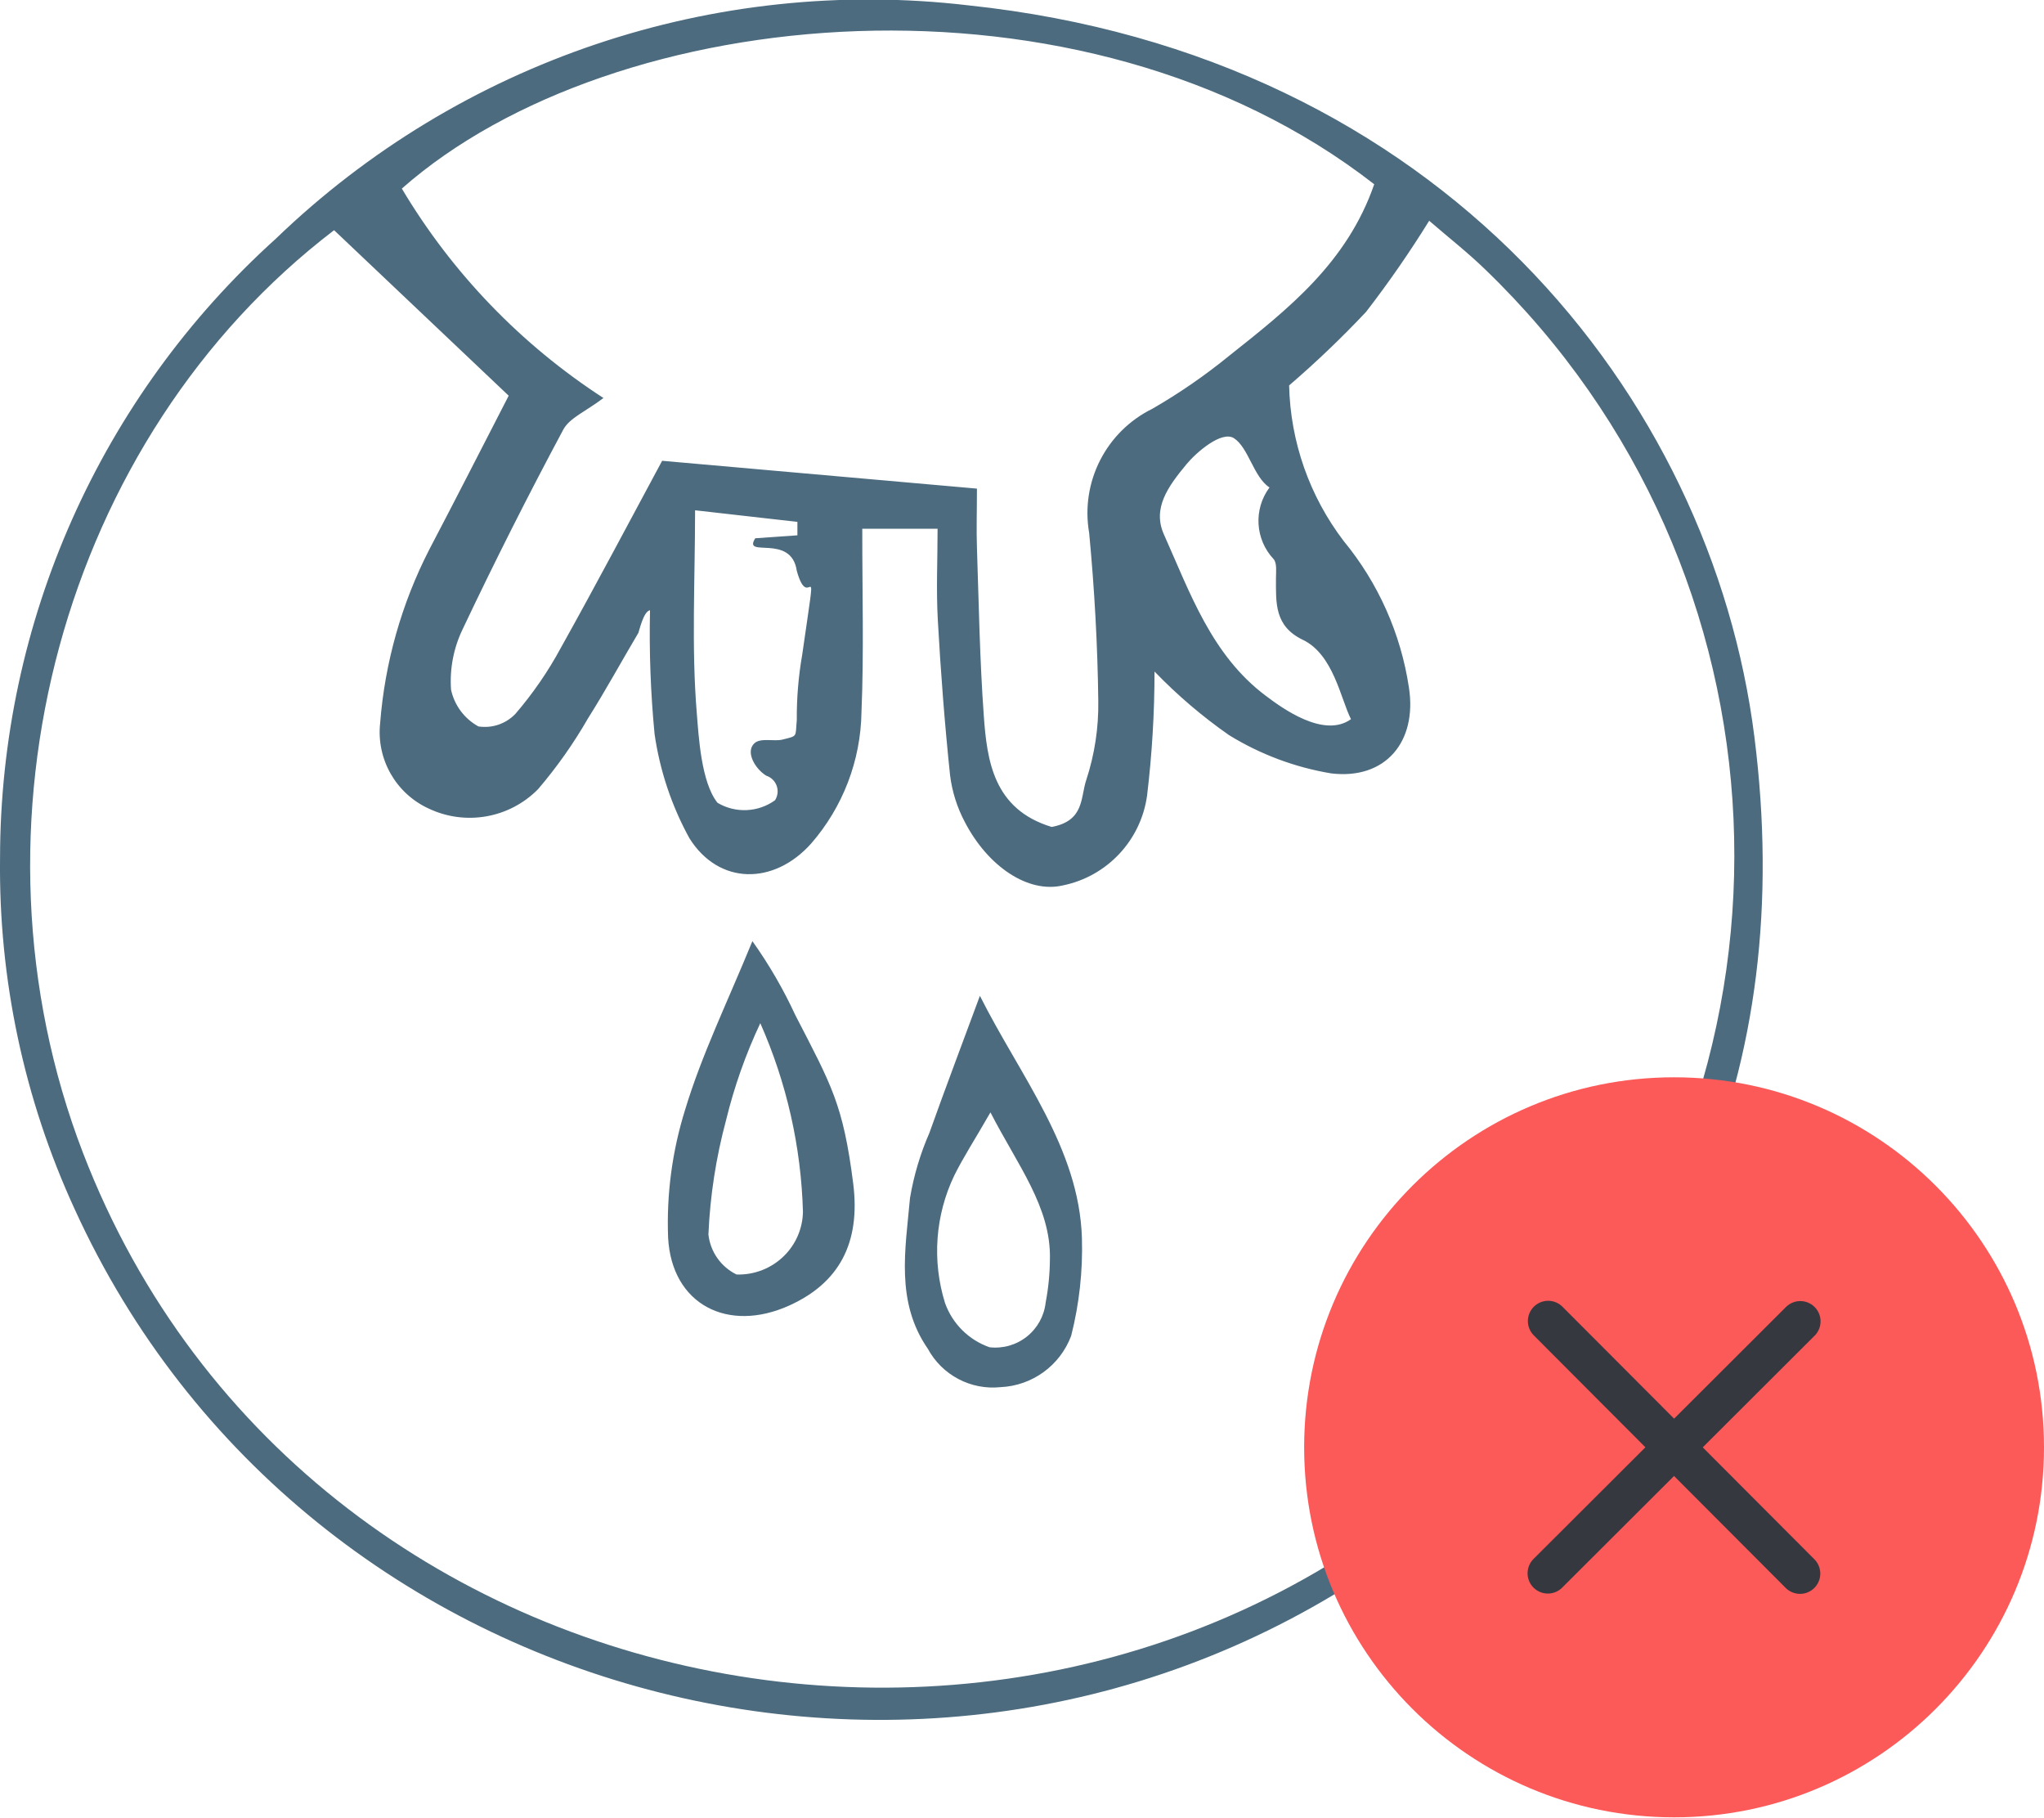
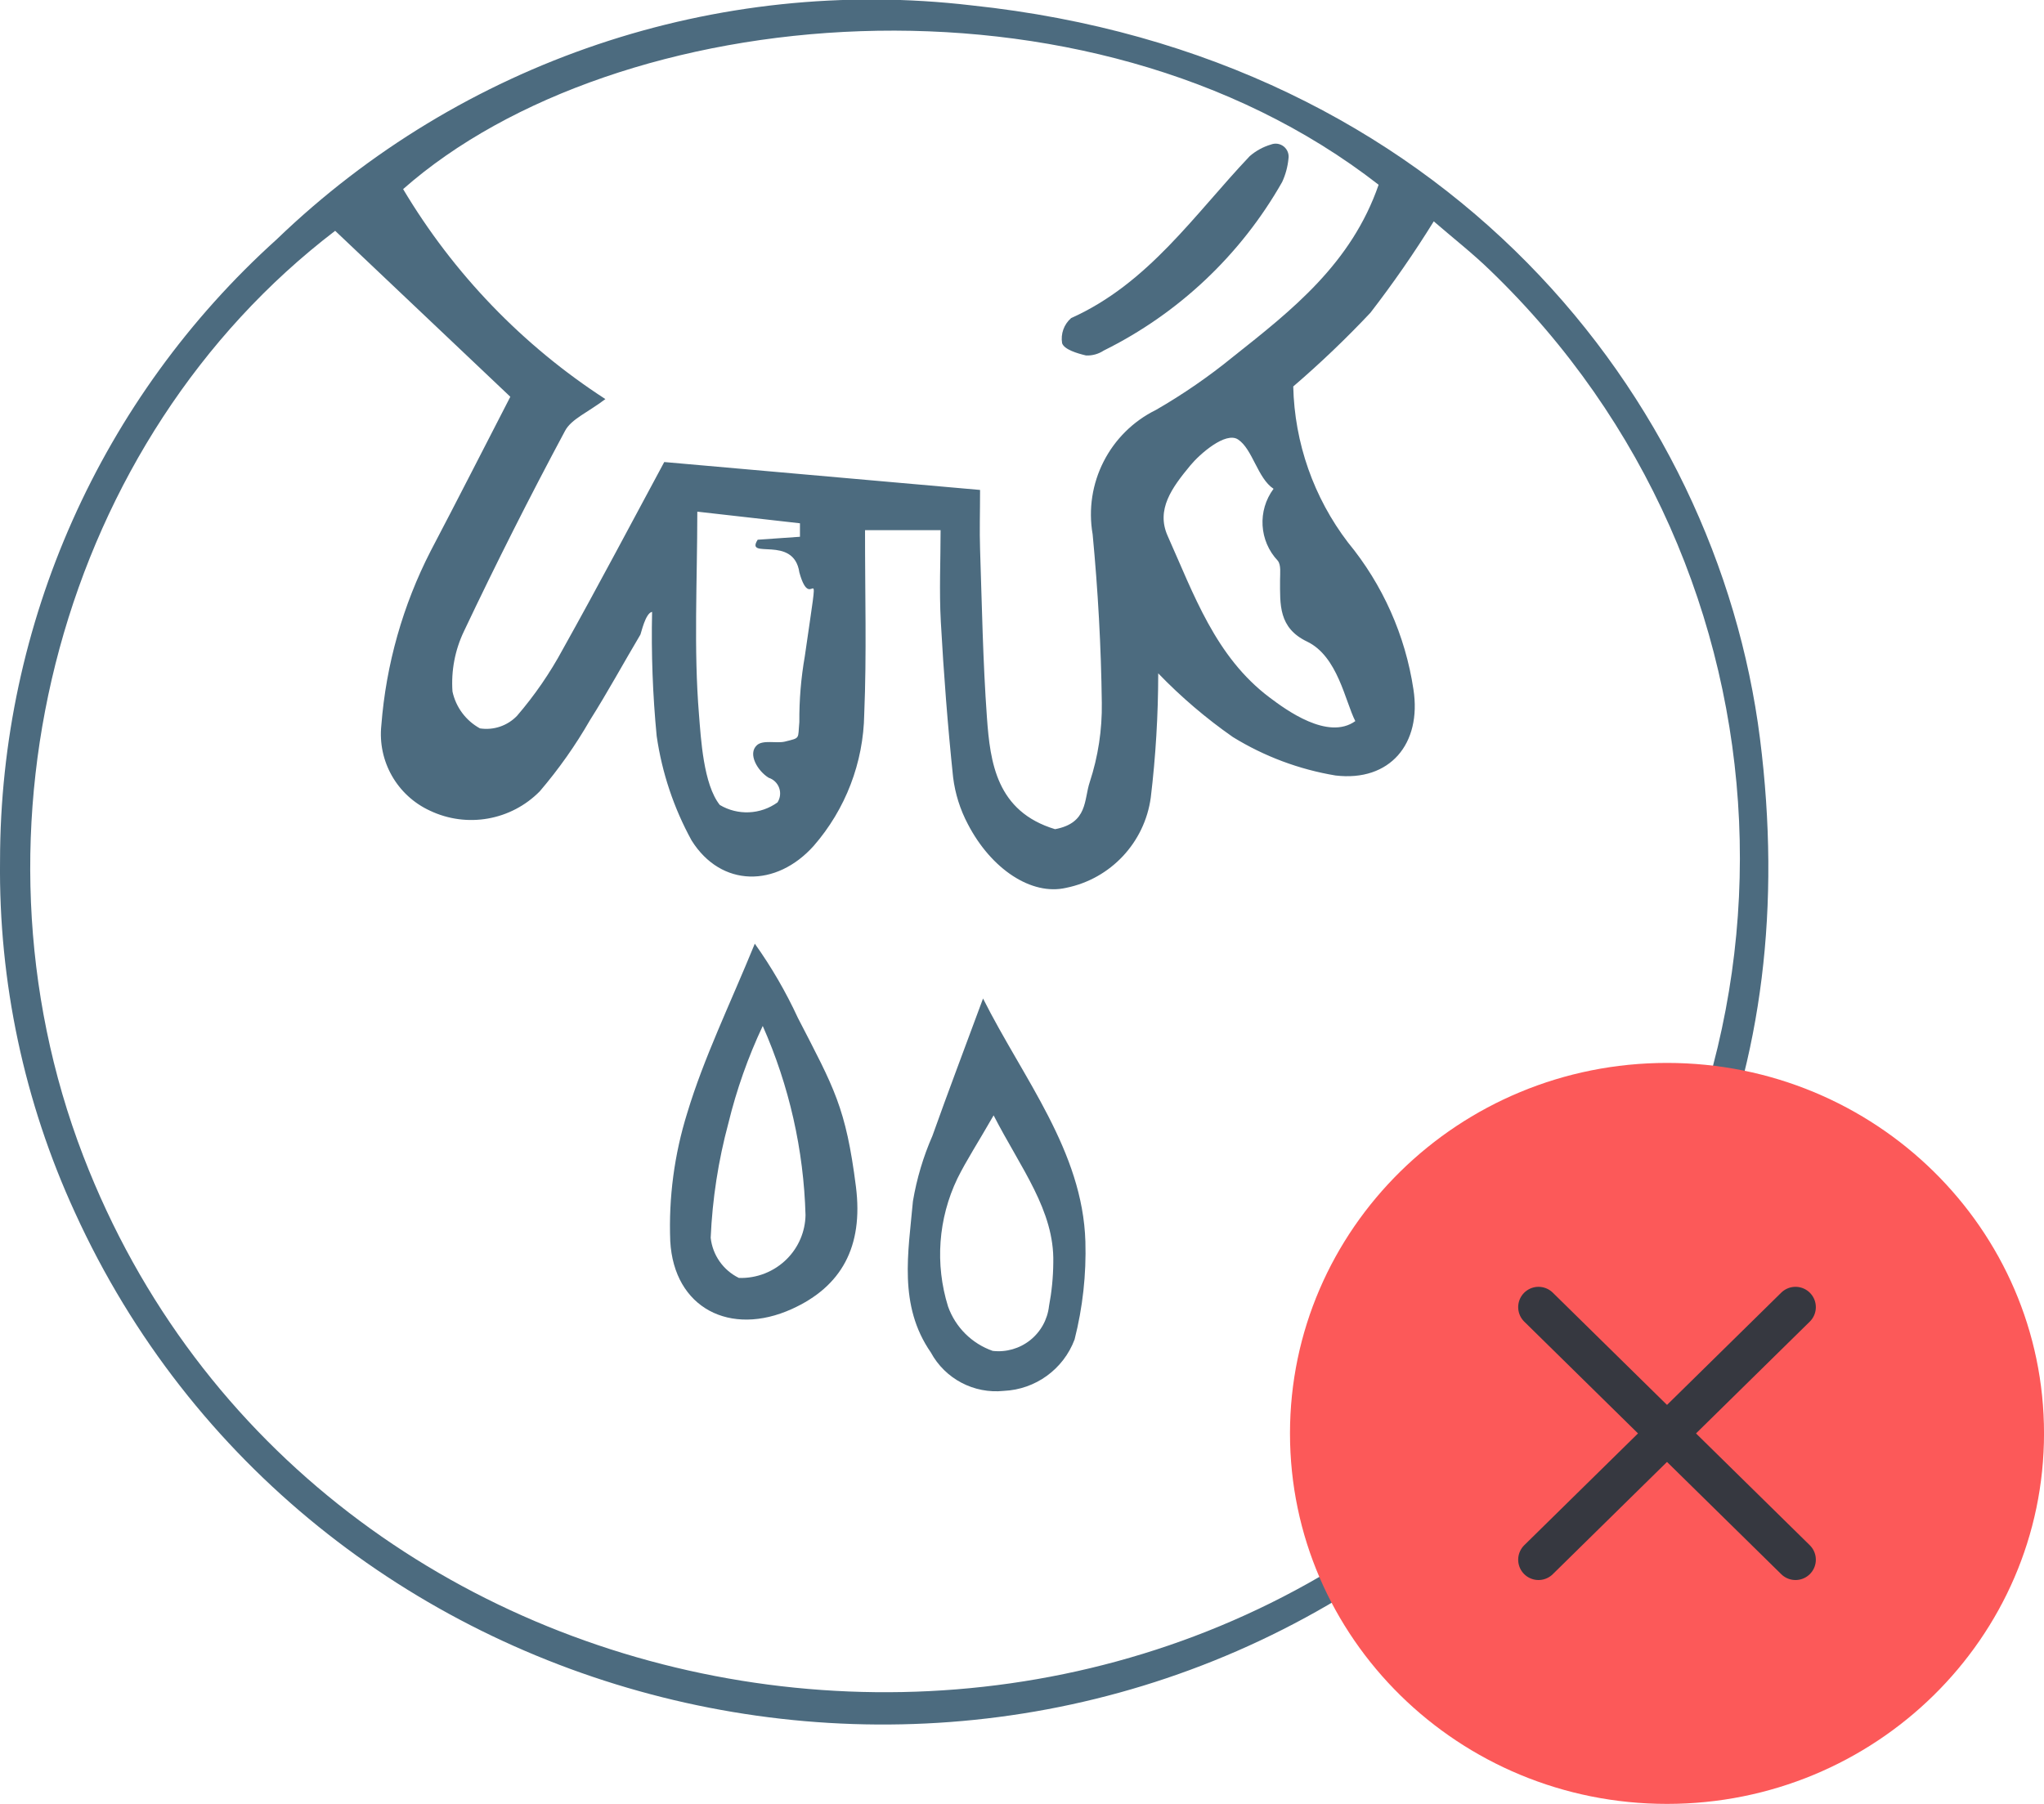
- <svg xmlns="http://www.w3.org/2000/svg" width="89.557" height="79.605" viewBox="0 0 89.557 79.605">
-   <g id="Group_1921" data-name="Group 1921" transform="translate(-1103.328 -1434)">
-     <path id="Path_1698" data-name="Path 1698" d="M1174.914,2217.044c-1.883-14.9-13.733-29.848-34.442-32.034a37.444,37.444,0,0,0-30.341,10.223,36.568,36.568,0,0,0-12.082,27.134,35.762,35.762,0,0,0,3.267,15.368c10.1,22.169,38.773,29.44,58.526,14.638C1171.566,2243.586,1176.763,2231.67,1174.914,2217.044Zm-16.655-24.2c-1.194,3.452-3.79,5.481-6.356,7.516a25.412,25.412,0,0,1-3.367,2.322,5.089,5.089,0,0,0-2.768,5.438c.232,2.444.37,4.9.4,7.358a10.6,10.6,0,0,1-.527,3.465c-.258.766-.072,1.786-1.515,2.056-2.56-.775-2.834-2.918-2.975-4.877-.177-2.449-.218-4.908-.3-7.363-.027-.795,0-1.593,0-2.58l-13.793-1.219c-1.415,2.624-2.889,5.422-4.431,8.181a16.348,16.348,0,0,1-2,2.907,1.855,1.855,0,0,1-1.618.548,2.414,2.414,0,0,1-1.2-1.612,5.242,5.242,0,0,1,.5-2.629q2.1-4.434,4.417-8.759c.276-.517.991-.8,1.761-1.386a28,28,0,0,1-8.834-9.173C1124.933,2184.852,1145.462,2182.888,1158.259,2192.848Zm-1.018,23.433c-1.195.861-3.04-.5-3.737-1.025-2.375-1.78-3.323-4.528-4.46-7.065-.514-1.149.18-2.1.99-3.078.412-.5,1.54-1.49,2.082-1.136.637.416.856,1.7,1.553,2.156a2.449,2.449,0,0,0,.184,3.141c.151.186.1.556.1.841,0,1.073-.071,2.095,1.181,2.693C1156.475,2213.45,1156.791,2215.4,1157.241,2216.281Zm-24.283.043c-.071.752.061.681-.632.853-.358.089-.953-.088-1.221.157-.416.379.034,1.13.514,1.423a.722.722,0,0,1,.386,1.076,2.3,2.3,0,0,1-2.521.112c-.718-.9-.825-2.911-.909-3.946-.234-2.856-.076-5.745-.073-8.867l4.483.508v.589l-1.846.129c-.574.9,1.578-.238,1.82,1.429.562,2.029.964-1.385.237,3.667A16.04,16.04,0,0,0,1132.958,2216.324Zm32.365,29.26c-18.207,21.406-53.643,15.672-63.638-10.3-5.522-14.347-.912-31.324,11-40.421l7.65,7.25c-1.149,2.229-2.3,4.492-3.478,6.736a20.087,20.087,0,0,0-2.155,7.614,3.681,3.681,0,0,0,2.121,3.731,4.2,4.2,0,0,0,4.8-.847,20.5,20.5,0,0,0,2.19-3.105c.773-1.223,1.467-2.5,2.205-3.742.027-.046.218-.945.509-.99a45.941,45.941,0,0,0,.2,5.423,13.461,13.461,0,0,0,1.526,4.564c1.292,2.06,3.7,2.059,5.331.236a8.973,8.973,0,0,0,2.208-5.756c.109-2.617.032-5.241.035-8.036l3.3,0c0,1.333-.064,2.668.01,4,.126,2.266.3,4.532.536,6.789a5.918,5.918,0,0,0,.647,2.056c1.019,1.962,2.777,3.129,4.287,2.78a4.666,4.666,0,0,0,3.7-3.948,45.858,45.858,0,0,0,.325-5.423,22.159,22.159,0,0,0,3.26,2.783,12.428,12.428,0,0,0,4.486,1.68c2.372.281,3.769-1.385,3.4-3.764a13.171,13.171,0,0,0-2.858-6.416,11.67,11.67,0,0,1-2.391-6.815,43.9,43.9,0,0,0,3.37-3.22,46.994,46.994,0,0,0,2.767-3.993c.861.744,1.7,1.4,2.46,2.138A35.624,35.624,0,0,1,1165.323,2245.584Z" transform="translate(5.281 -750.776)" fill="#4c6b7f" />
-     <circle id="Ellipse_369" data-name="Ellipse 369" cx="16.208" cy="16.208" r="16.208" transform="translate(1160.469 1481.189)" fill="#fc5959" />
-     <line id="Line_18" data-name="Line 18" x1="11.061" y2="11.036" transform="translate(1171.146 1491.879)" fill="none" stroke="#363840" stroke-linecap="round" stroke-width="1.776" />
-     <line id="Line_19" data-name="Line 19" x1="11.036" y1="11.061" transform="translate(1171.159 1491.867)" fill="none" stroke="#363840" stroke-linecap="round" stroke-width="1.776" />
-     <path id="Path_1699" data-name="Path 1699" d="M1132.63,2241.961c2.166-.98,3.13-2.719,2.8-5.343-.442-3.47-.949-4.3-2.535-7.374a20.114,20.114,0,0,0-1.882-3.243c-1.1,2.686-2.222,4.979-2.95,7.392a16.615,16.615,0,0,0-.743,5.6C1127.48,2241.926,1129.946,2243.176,1132.63,2241.961Zm-2.771-8.117a22.484,22.484,0,0,1,1.5-4.249,21.9,21.9,0,0,1,1.869,8.264,2.781,2.781,0,0,1-.81,1.911,2.831,2.831,0,0,1-2.1.833,2.221,2.221,0,0,1-1.232-1.754A23.1,23.1,0,0,1,1129.859,2233.844Z" transform="translate(5.281 -750.776)" fill="#4c6b7f" />
-     <path id="Path_1700" data-name="Path 1700" d="M1141.889,2245.537a3.469,3.469,0,0,0,3.09-2.245,15.514,15.514,0,0,0,.472-4.281c-.12-3.952-2.709-7.106-4.47-10.615-.8,2.166-1.526,4.075-2.211,6a12.158,12.158,0,0,0-.851,2.854c-.2,2.239-.645,4.549.781,6.607A3.239,3.239,0,0,0,1141.889,2245.537Zm-2.029-9.275c.4-.807.9-1.568,1.583-2.761,1.186,2.311,2.66,4.156,2.606,6.433a10.619,10.619,0,0,1-.187,1.9,2.218,2.218,0,0,1-2.46,1.956,3.187,3.187,0,0,1-1.949-1.938A7.655,7.655,0,0,1,1139.86,2236.262Z" transform="translate(5.281 -750.776)" fill="#4c6b7f" />
+ <svg xmlns="http://www.w3.org/2000/svg" width="89.271" height="78.805" viewBox="0 0 89.271 78.805">
+   <g id="Group_1967" data-name="Group 1967" transform="translate(-1086.328 -455)">
+     <g id="Group_1913" data-name="Group 1913" transform="translate(0 3)">
+       <g id="Group_1907" data-name="Group 1907" transform="translate(-11.719 -1732.776)">
+         <path id="Path_1697" data-name="Path 1697" d="M1144.828,2198.672c3.38-1.516,5.377-4.519,7.8-7.074a2.479,2.479,0,0,1,.925-.507.567.567,0,0,1,.767.621,3.137,3.137,0,0,1-.275,1.014,18.3,18.3,0,0,1-7.794,7.365,1.3,1.3,0,0,1-.772.214c-.386-.091-.946-.258-1.044-.532A1.193,1.193,0,0,1,1144.828,2198.672Z" fill="#4c6b7f" />
+         <path id="Path_1698" data-name="Path 1698" d="M1174.914,2217.044c-1.883-14.9-13.733-29.848-34.442-32.034a37.444,37.444,0,0,0-30.341,10.223,36.568,36.568,0,0,0-12.082,27.134,35.762,35.762,0,0,0,3.267,15.368c10.1,22.169,38.773,29.44,58.526,14.638C1171.566,2243.586,1176.763,2231.67,1174.914,2217.044Zm-16.655-24.2c-1.194,3.452-3.79,5.481-6.356,7.516a25.412,25.412,0,0,1-3.367,2.322,5.089,5.089,0,0,0-2.768,5.438c.232,2.444.37,4.9.4,7.358a10.6,10.6,0,0,1-.527,3.465c-.258.766-.072,1.786-1.515,2.056-2.56-.775-2.834-2.918-2.975-4.877-.177-2.449-.218-4.908-.3-7.363-.027-.795,0-1.593,0-2.58l-13.793-1.219c-1.415,2.624-2.889,5.422-4.431,8.181a16.348,16.348,0,0,1-2,2.907,1.855,1.855,0,0,1-1.618.548,2.414,2.414,0,0,1-1.2-1.612,5.242,5.242,0,0,1,.5-2.629q2.1-4.434,4.417-8.759c.276-.517.991-.8,1.761-1.386a28,28,0,0,1-8.834-9.173C1124.933,2184.852,1145.462,2182.888,1158.259,2192.848Zm-1.018,23.433c-1.195.861-3.04-.5-3.737-1.025-2.375-1.78-3.323-4.528-4.46-7.065-.514-1.149.18-2.1.99-3.078.412-.5,1.54-1.49,2.082-1.136.637.416.856,1.7,1.553,2.156a2.449,2.449,0,0,0,.184,3.141c.151.186.1.556.1.841,0,1.073-.071,2.095,1.181,2.693C1156.475,2213.45,1156.791,2215.4,1157.241,2216.281Zm-24.283.043c-.071.752.061.681-.632.853-.358.089-.953-.088-1.221.157-.416.379.034,1.13.514,1.423a.722.722,0,0,1,.386,1.076,2.3,2.3,0,0,1-2.521.112c-.718-.9-.825-2.911-.909-3.946-.234-2.856-.076-5.745-.073-8.867l4.483.508v.589l-1.846.129c-.574.9,1.578-.238,1.82,1.429.562,2.029.964-1.385.237,3.667A16.04,16.04,0,0,0,1132.958,2216.324Zm32.365,29.26c-18.207,21.406-53.643,15.672-63.638-10.3-5.522-14.347-.912-31.324,11-40.421l7.65,7.25c-1.149,2.229-2.3,4.492-3.478,6.736a20.087,20.087,0,0,0-2.155,7.614,3.681,3.681,0,0,0,2.121,3.731,4.2,4.2,0,0,0,4.8-.847,20.5,20.5,0,0,0,2.19-3.105c.773-1.223,1.467-2.5,2.205-3.742.027-.046.218-.945.509-.99a45.941,45.941,0,0,0,.2,5.423,13.461,13.461,0,0,0,1.526,4.564c1.292,2.06,3.7,2.059,5.331.236a8.973,8.973,0,0,0,2.208-5.756c.109-2.617.032-5.241.035-8.036l3.3,0c0,1.333-.064,2.668.01,4,.126,2.266.3,4.532.536,6.789a5.918,5.918,0,0,0,.647,2.056c1.019,1.962,2.777,3.129,4.287,2.78a4.666,4.666,0,0,0,3.7-3.948,45.858,45.858,0,0,0,.325-5.423,22.159,22.159,0,0,0,3.26,2.783,12.428,12.428,0,0,0,4.486,1.68c2.372.281,3.769-1.385,3.4-3.764a13.171,13.171,0,0,0-2.858-6.416,11.67,11.67,0,0,1-2.391-6.815,43.9,43.9,0,0,0,3.37-3.22,46.994,46.994,0,0,0,2.767-3.993c.861.744,1.7,1.4,2.46,2.138A35.624,35.624,0,0,1,1165.323,2245.584Z" fill="#4c6b7f" />
+         <path id="Path_1699" data-name="Path 1699" d="M1132.63,2241.961c2.166-.98,3.13-2.719,2.8-5.343-.442-3.47-.949-4.3-2.535-7.374a20.114,20.114,0,0,0-1.882-3.243c-1.1,2.686-2.222,4.979-2.95,7.392a16.615,16.615,0,0,0-.743,5.6C1127.48,2241.926,1129.946,2243.176,1132.63,2241.961Zm-2.771-8.117a22.484,22.484,0,0,1,1.5-4.249,21.9,21.9,0,0,1,1.869,8.264,2.781,2.781,0,0,1-.81,1.911,2.831,2.831,0,0,1-2.1.833,2.221,2.221,0,0,1-1.232-1.754A23.1,23.1,0,0,1,1129.859,2233.844Z" fill="#4c6b7f" />
+         <path id="Path_1700" data-name="Path 1700" d="M1141.889,2245.537a3.469,3.469,0,0,0,3.09-2.245,15.514,15.514,0,0,0,.472-4.281c-.12-3.952-2.709-7.106-4.47-10.615-.8,2.166-1.526,4.075-2.211,6a12.158,12.158,0,0,0-.851,2.854c-.2,2.239-.645,4.549.781,6.607A3.239,3.239,0,0,0,1141.889,2245.537Zm-2.029-9.275c.4-.807.9-1.568,1.583-2.761,1.186,2.311,2.66,4.156,2.606,6.433a10.619,10.619,0,0,1-.187,1.9,2.218,2.218,0,0,1-2.46,1.956,3.187,3.187,0,0,1-1.949-1.938A7.655,7.655,0,0,1,1139.86,2236.262Z" fill="#4c6b7f" />
+       </g>
+       <g id="Group_1911" data-name="Group 1911" transform="translate(1142.668 498.434)">
+         <ellipse id="Ellipse_23" data-name="Ellipse 23" cx="16.466" cy="16.185" rx="16.466" ry="16.185" transform="translate(0 0)" fill="#fc5959" />
+         <g id="Close" transform="translate(10.854 10.669)">
+           <g id="Group_1159" data-name="Group 1159">
+             <line id="Line_18" data-name="Line 18" x1="11.224" y2="11.033" fill="none" stroke="#363840" stroke-linecap="round" stroke-width="1.776" />
+             <line id="Line_19" data-name="Line 19" x1="11.224" y1="11.033" fill="none" stroke="#363840" stroke-linecap="round" stroke-width="1.776" />
+           </g>
+         </g>
+       </g>
+     </g>
  </g>
</svg>
